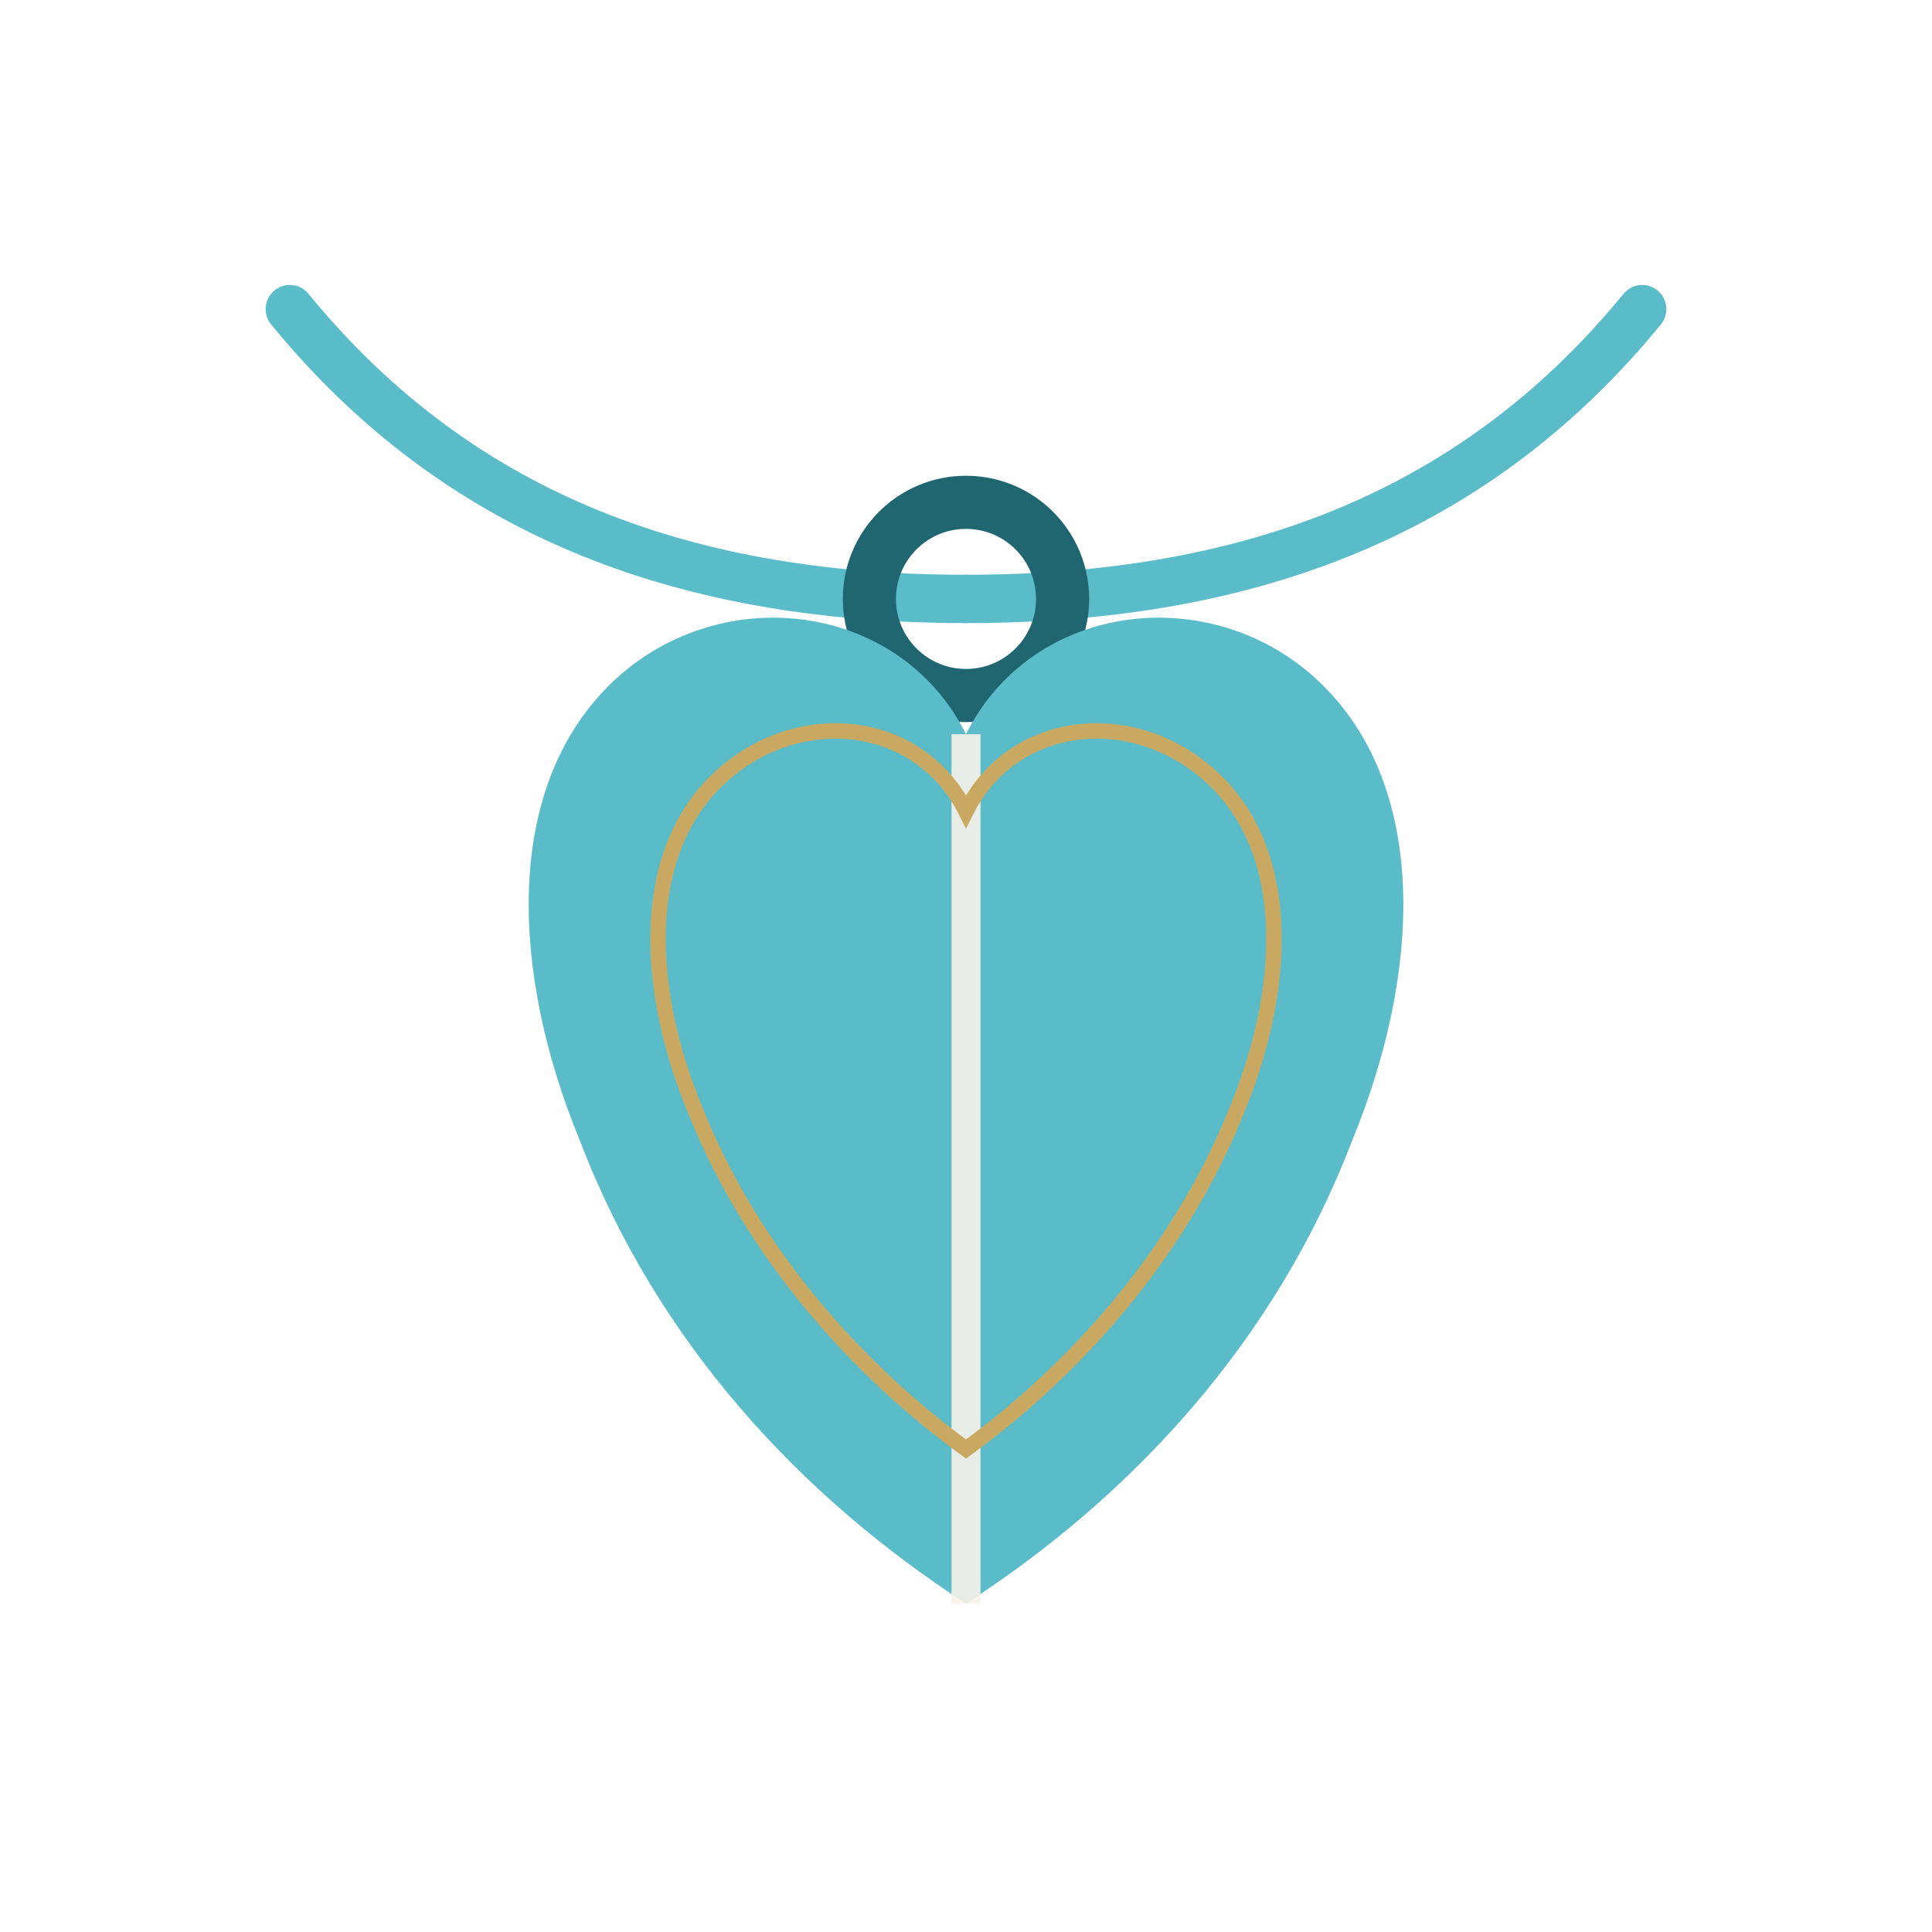
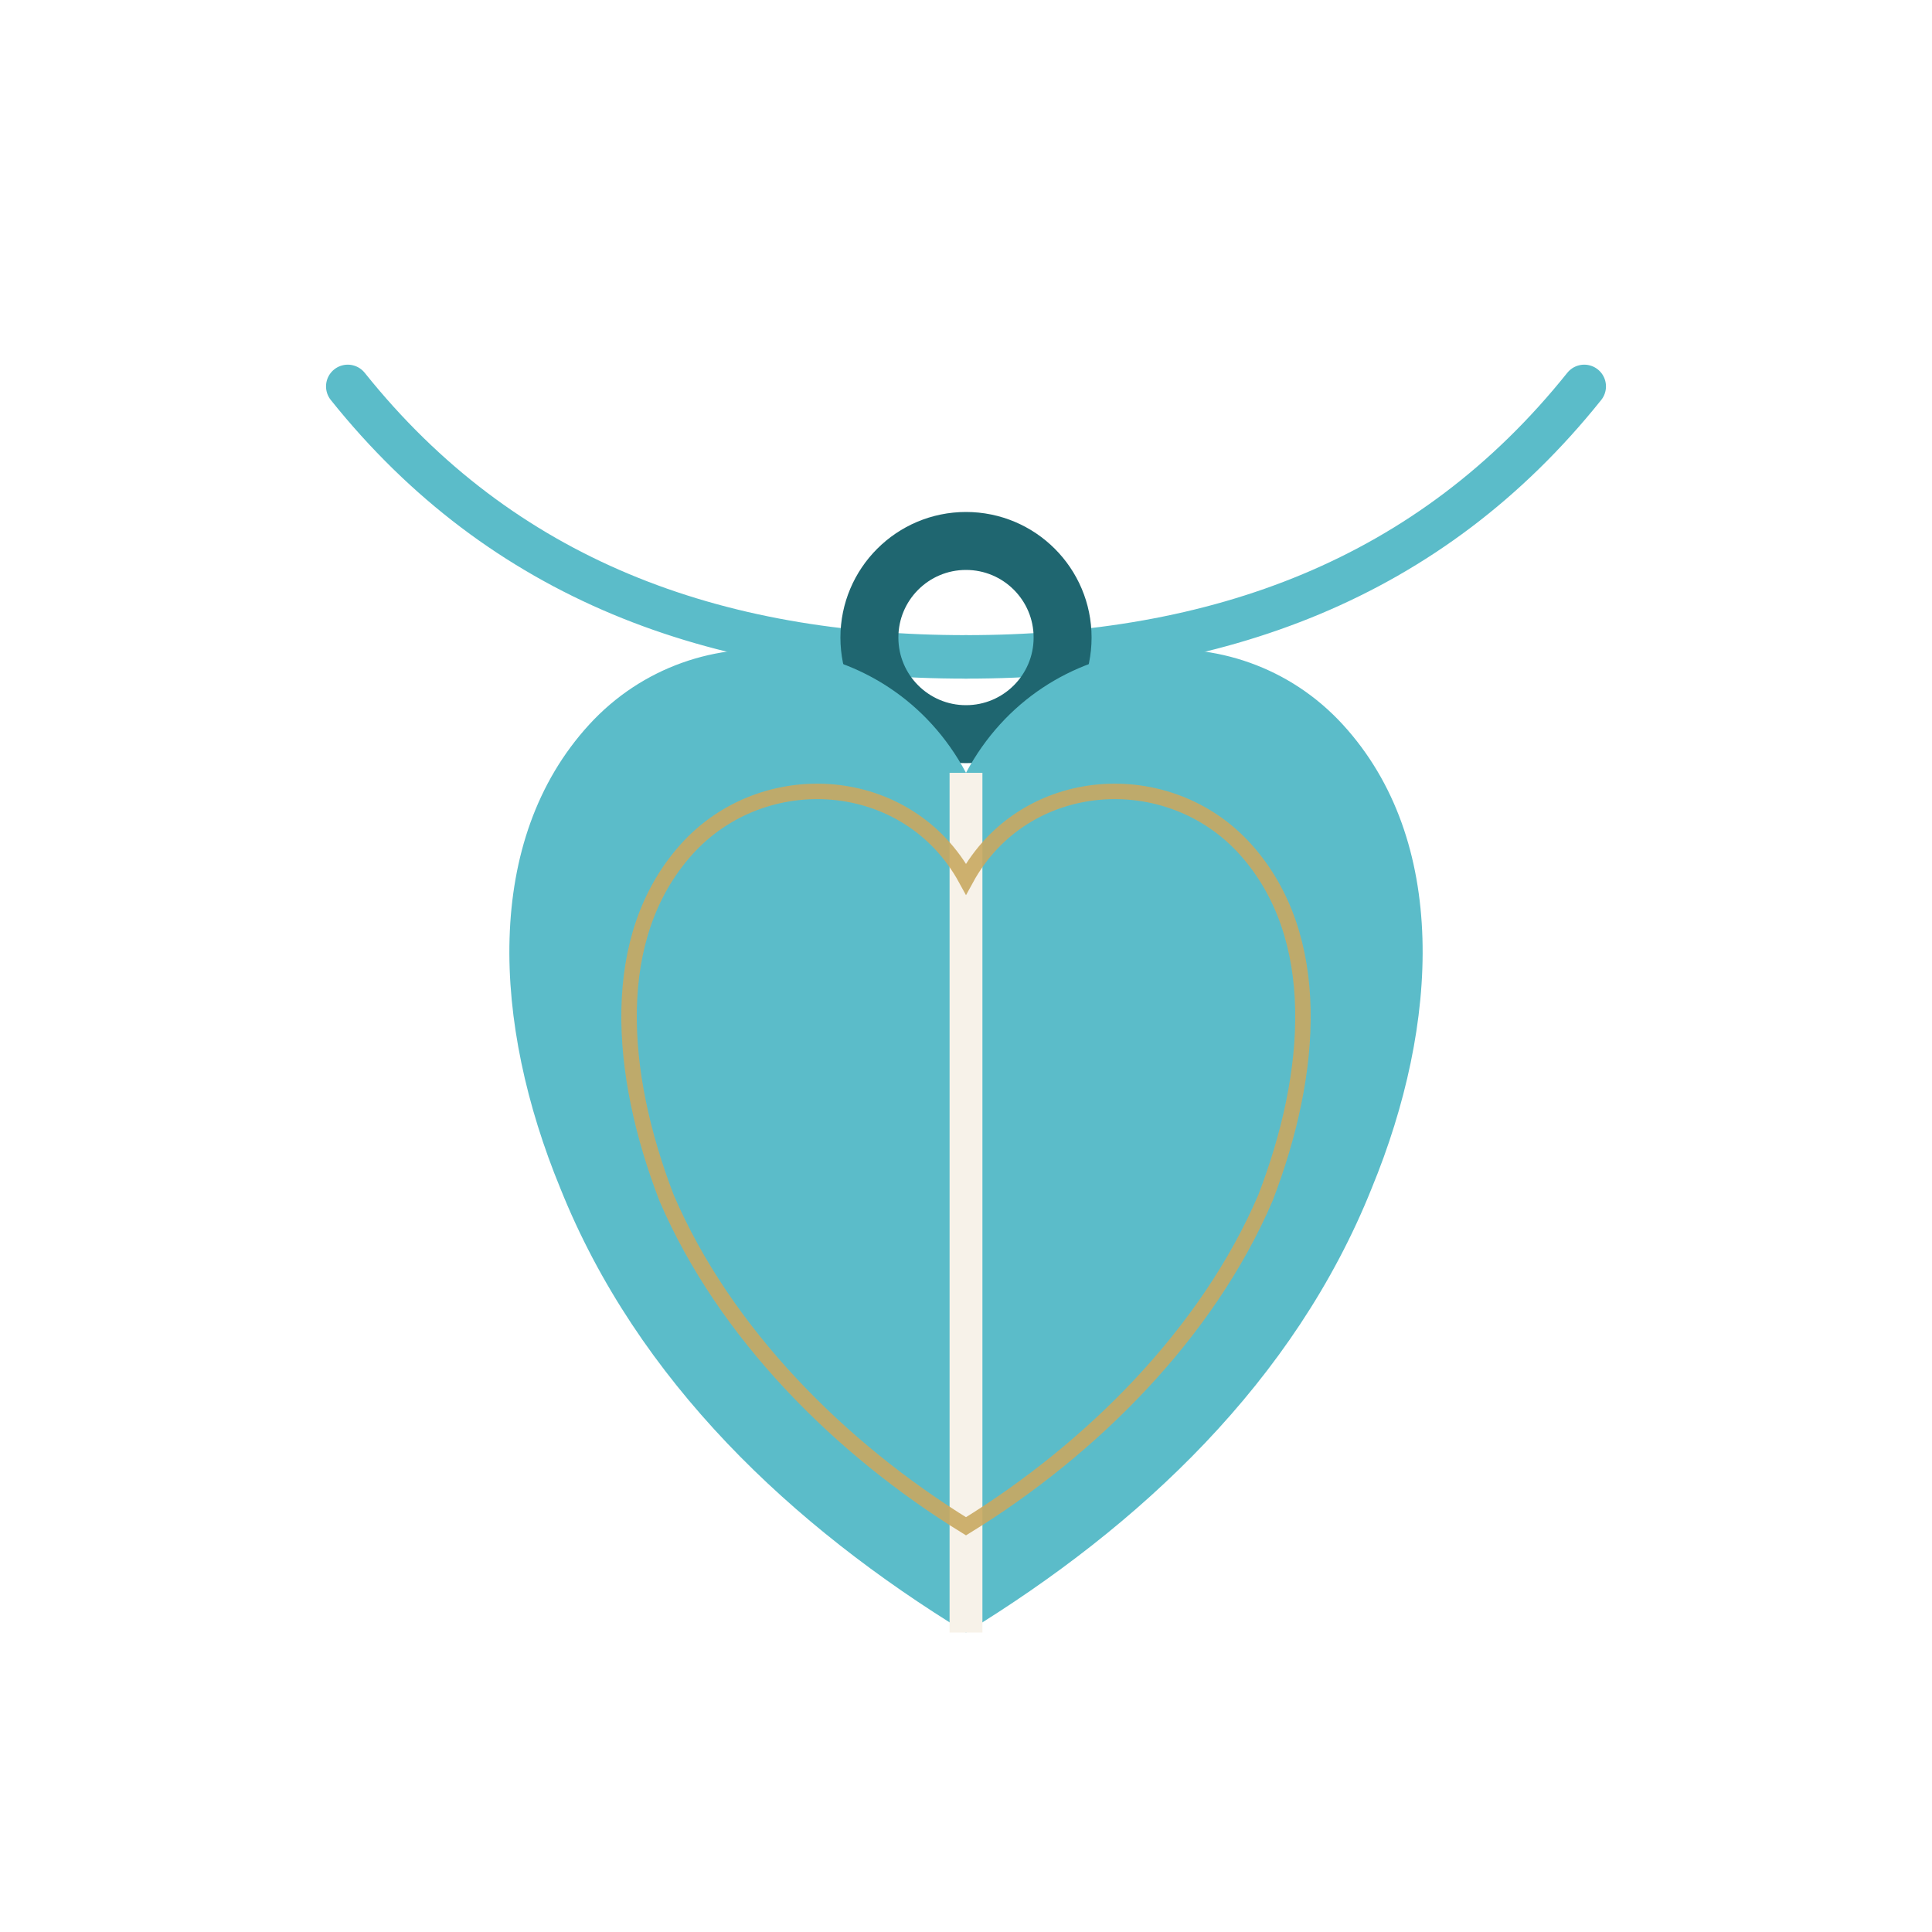
<svg xmlns="http://www.w3.org/2000/svg" viewBox="0 0 200 200" width="200" height="200" role="img" aria-labelledby="t">
-   <path d="M 30 32 C 48 54 72 62 100 62" fill="none" stroke="#5BBCC9" stroke-width="5" stroke-linecap="round" />
-   <path d="M 170 32 C 152 54 128 62 100 62" fill="none" stroke="#5BBCC9" stroke-width="5" stroke-linecap="round" />
-   <circle cx="100" cy="62" r="10" fill="none" stroke="#1F6670" stroke-width="5.5" />
-   <path d="M 100 76 C 107 62 126 60 137 71 C 148 82 147 101 140 118 C 132 139 117 155 100 166 C 83 155 68 139 60 118 C 53 101 52 82 63 71 C 74 60 93 62 100 76 Z" fill="#5BBCC9" />
-   <path d="M 100 76 L 100 166" fill="none" stroke="#F7F2E9" stroke-width="3" opacity="0.9" />
-   <path d="M 100 84 C 105 74 118 73 126 81 C 134 89 133 103 128 115 C 122 130 111 142 100 150 C 89 142 78 130 72 115 C 67 103 66 89 74 81 C 82 73 95 74 100 84 Z" fill="none" stroke="#C9A961" stroke-width="1.6" />
+   <path d="M 36 40 C 52 60 74 68 100 68" fill="none" stroke="#5BBCC9" stroke-width="4.5" stroke-linecap="round" />
+   <path d="M 164 40 C 148 60 126 68 100 68" fill="none" stroke="#5BBCC9" stroke-width="4.5" stroke-linecap="round" />
+   <circle cx="100" cy="66" r="10" fill="none" stroke="#1F6670" stroke-width="6" />
+   <path d="M 100 80 C 108 65 128 63 139 75 C 150 87 149 106 142 123 C 134 143 118 158 100 169 C 82 158 66 143 58 123 C 51 106 50 87 61 75 C 72 63 92 65 100 80 Z" fill="#5BBCC9" />
+   <path d="M 100 80 L 100 169" fill="none" stroke="#F7F2E9" stroke-width="3.4" />
+   <path d="M 100 91 C 106 80 121 79 129 88 C 137 97 136 111 131 124 C 125 138 113 150 100 158 C 87 150 75 138 69 124 C 64 111 63 97 71 88 C 79 79 94 80 100 91 Z" fill="none" stroke="#C9A961" stroke-width="1.6" opacity="0.9" />
</svg>
